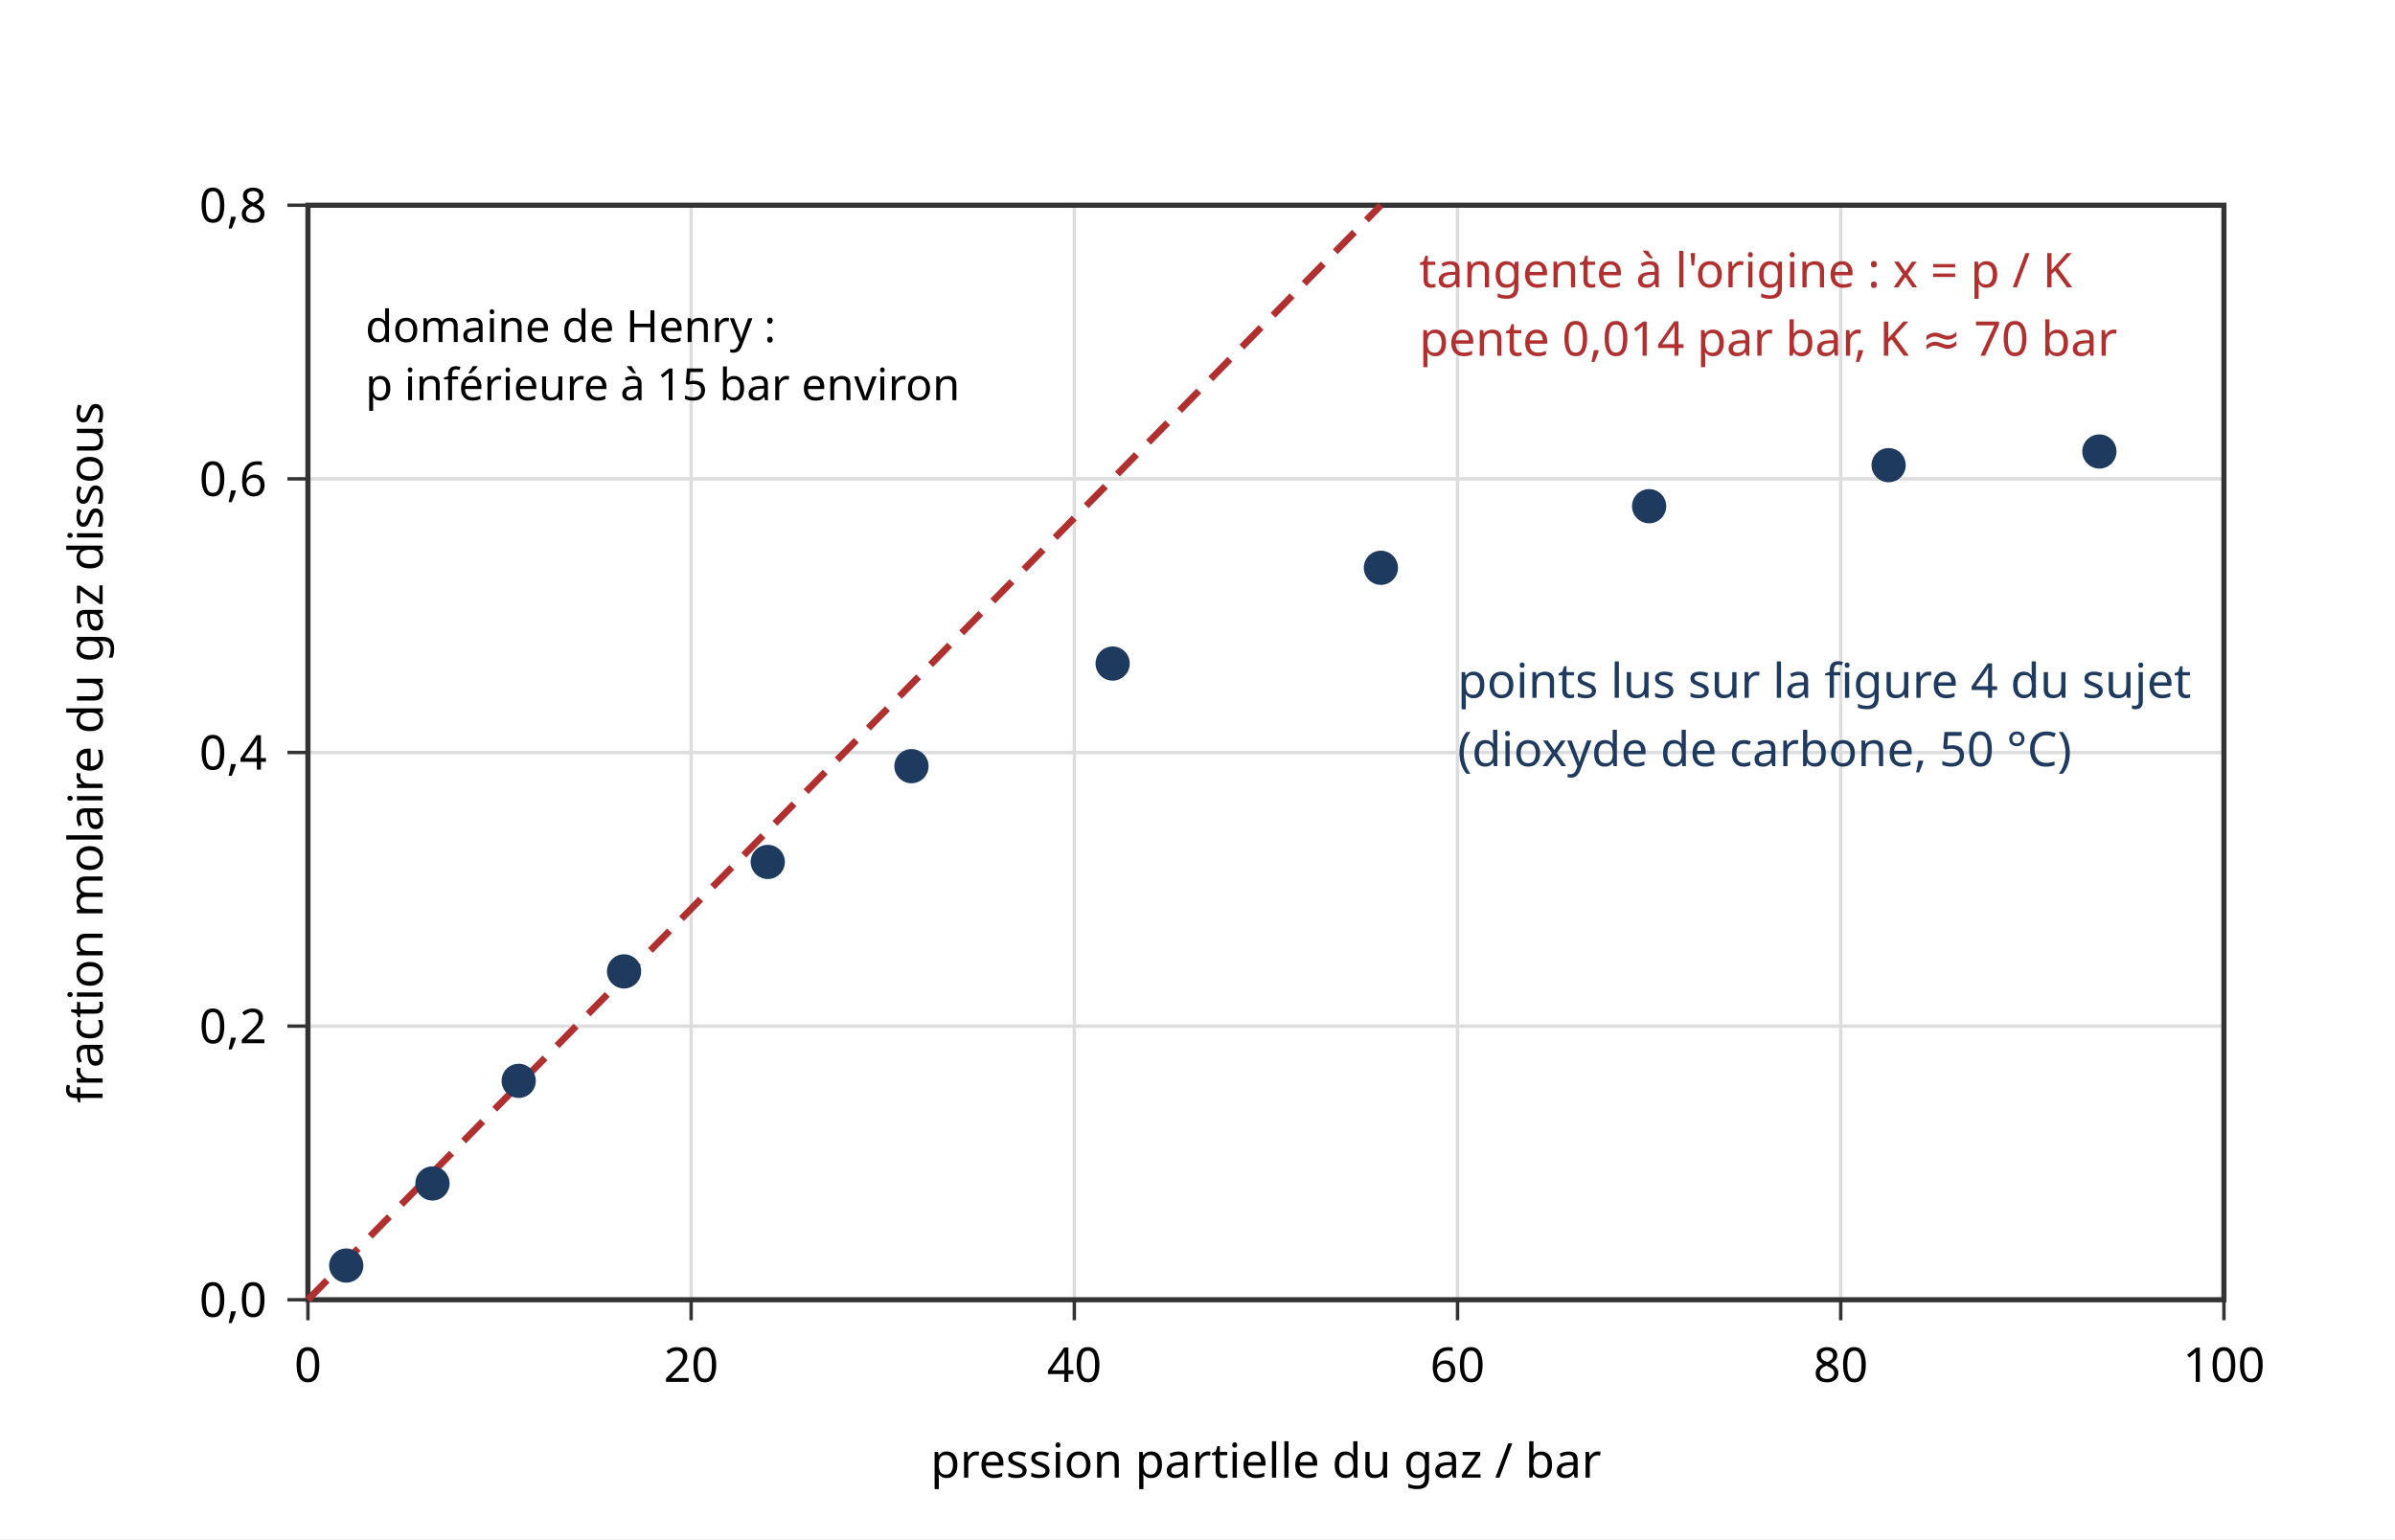
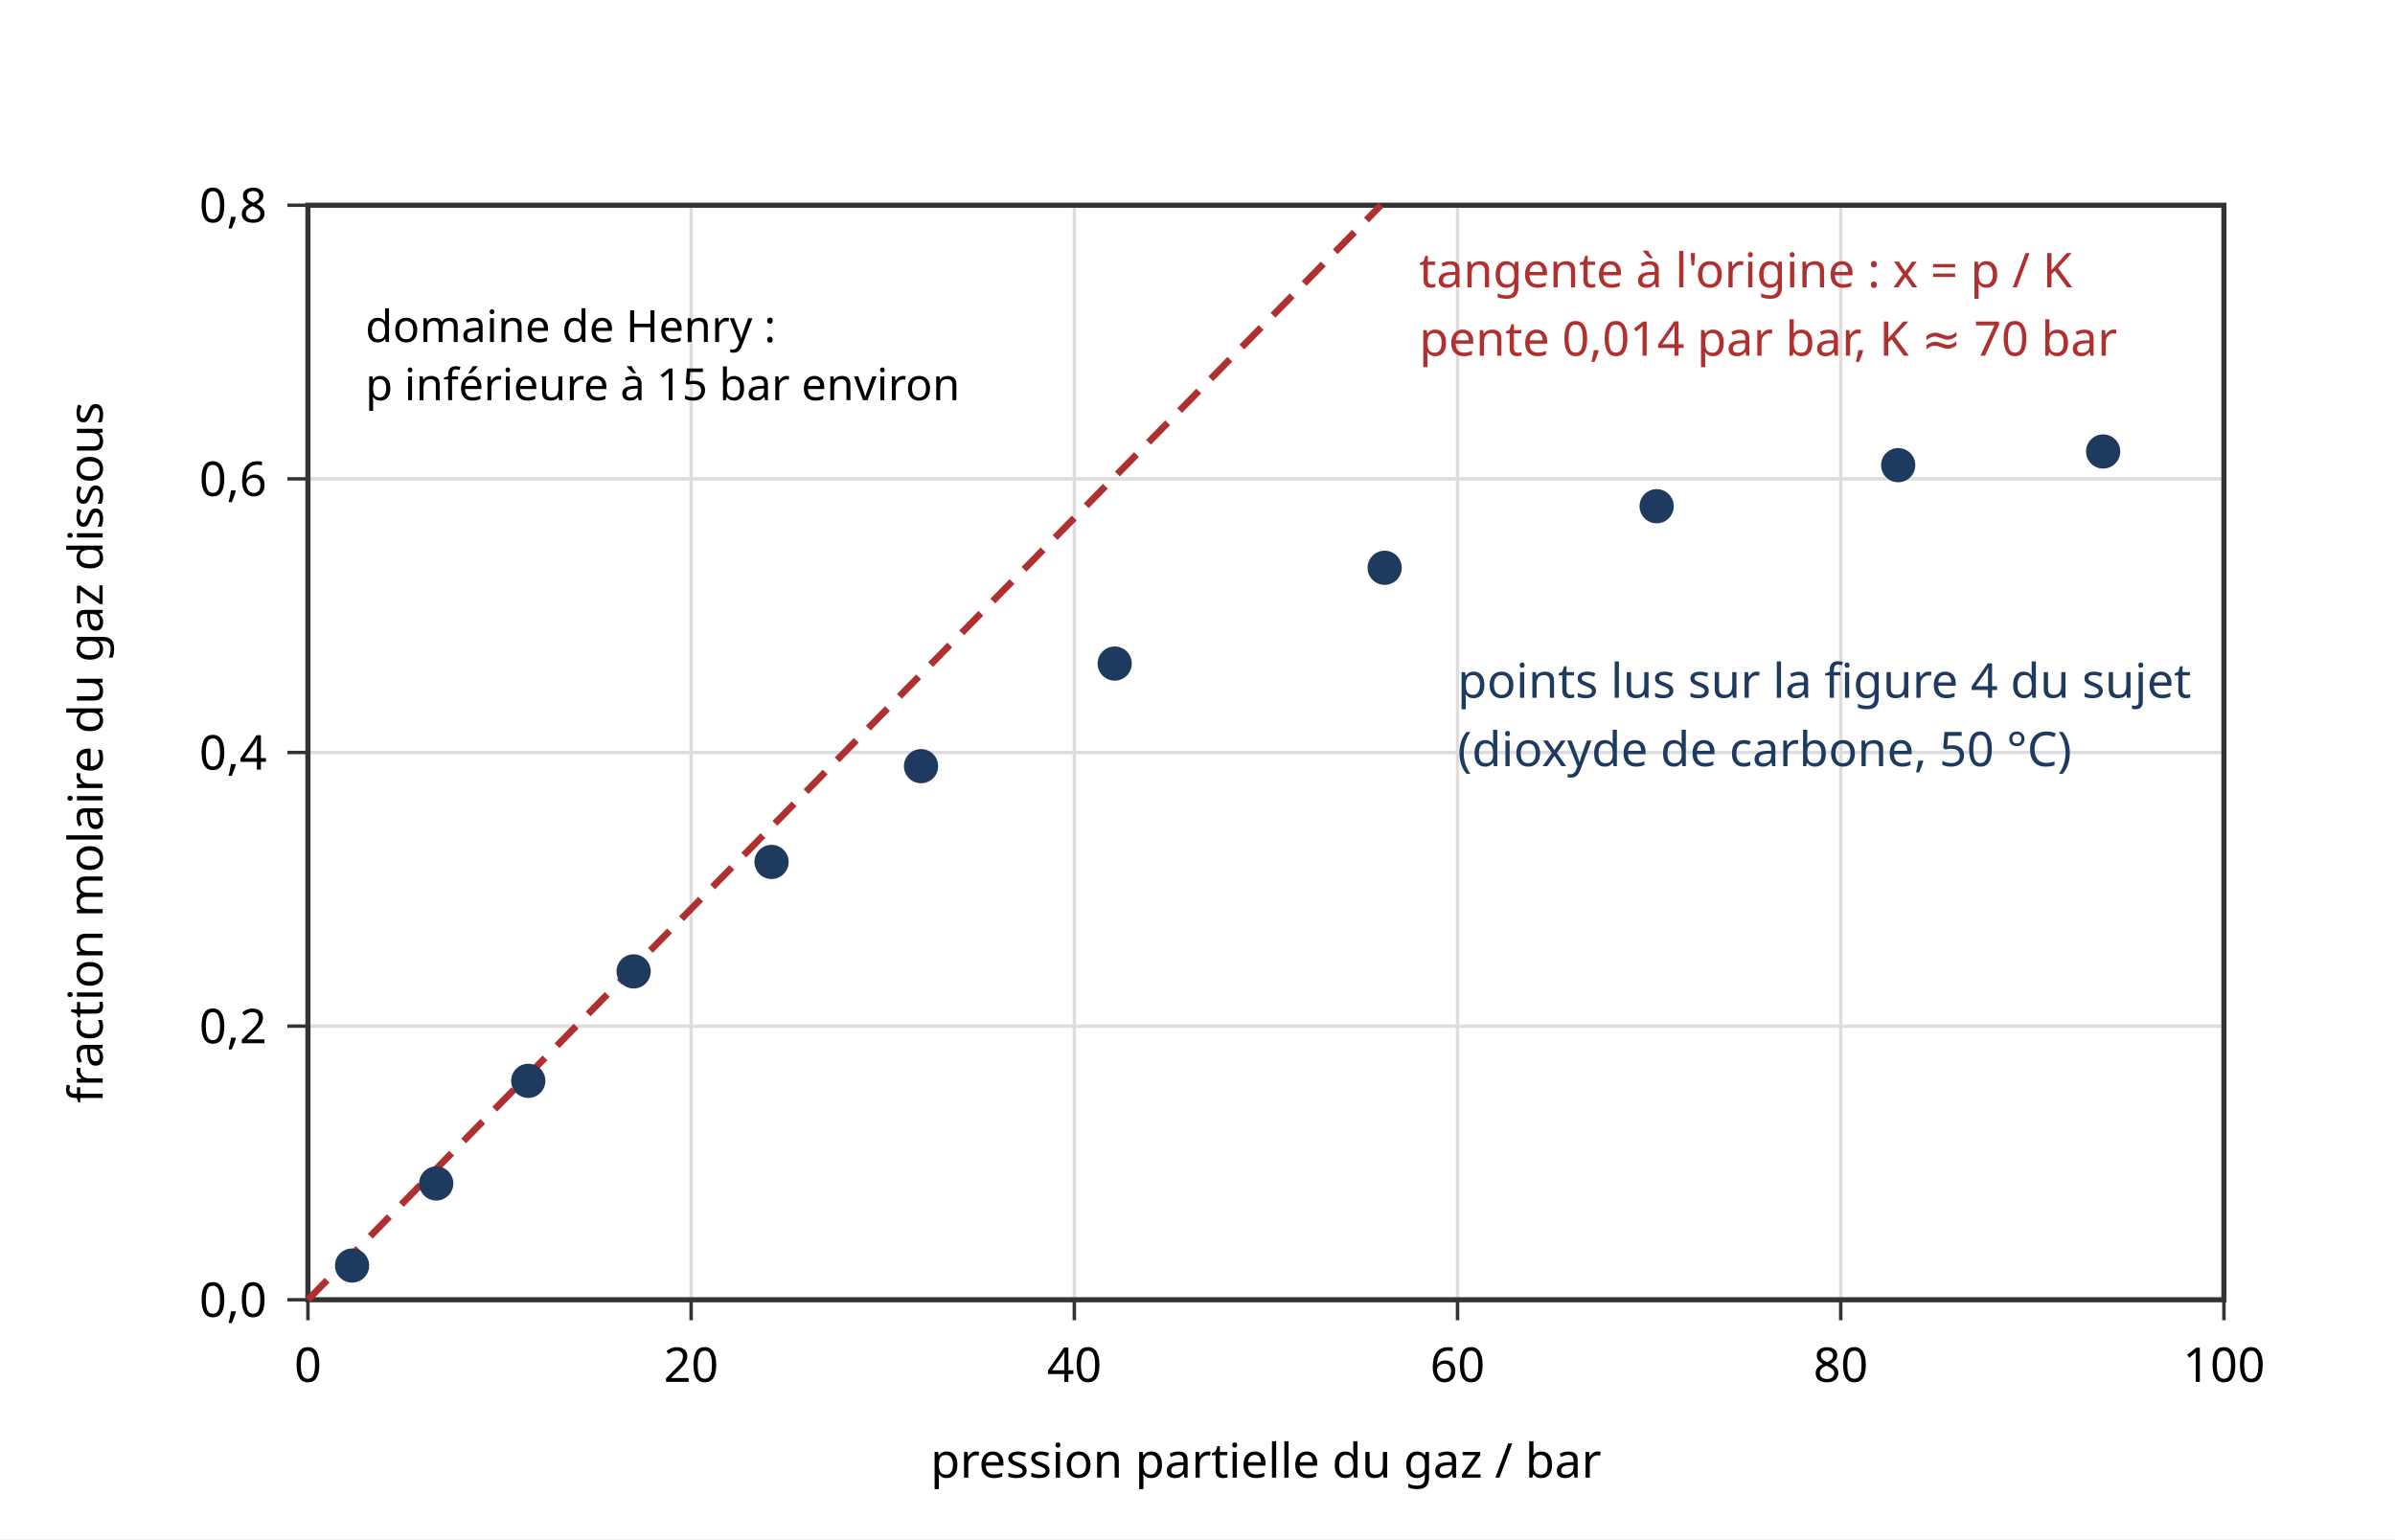
<svg xmlns="http://www.w3.org/2000/svg" viewBox="0 0 700 450" font-family="sans-serif" font-size="14">
  <rect width="700" height="450" fill="#ffffff" />
  <line x1="90.0" y1="380" x2="90.0" y2="386" stroke="#333" />
  <text x="90.0" y="404" text-anchor="middle">0</text>
  <line x1="202.0" y1="380" x2="202.0" y2="386" stroke="#333" />
  <text x="202.0" y="404" text-anchor="middle">20</text>
  <line x1="202.0" y1="380" x2="202.0" y2="60" stroke="#ddd" />
  <line x1="314.0" y1="380" x2="314.0" y2="386" stroke="#333" />
  <text x="314.0" y="404" text-anchor="middle">40</text>
  <line x1="314.0" y1="380" x2="314.0" y2="60" stroke="#ddd" />
  <line x1="426.0" y1="380" x2="426.0" y2="386" stroke="#333" />
  <text x="426.0" y="404" text-anchor="middle">60</text>
  <line x1="426.0" y1="380" x2="426.0" y2="60" stroke="#ddd" />
  <line x1="538.0" y1="380" x2="538.0" y2="386" stroke="#333" />
  <text x="538.0" y="404" text-anchor="middle">80</text>
  <line x1="538.0" y1="380" x2="538.0" y2="60" stroke="#ddd" />
  <line x1="650.0" y1="380" x2="650.0" y2="386" stroke="#333" />
  <text x="650.0" y="404" text-anchor="middle">100</text>
  <line x1="650.0" y1="380" x2="650.0" y2="60" stroke="#ddd" />
  <line x1="84" y1="380" x2="90" y2="380" stroke="#333" />
  <text x="78" y="385" text-anchor="end">0,0</text>
  <line x1="84" y1="300.0" x2="90" y2="300.0" stroke="#333" />
  <text x="78" y="305.0" text-anchor="end">0,2</text>
  <line x1="90" y1="300.0" x2="650" y2="300.0" stroke="#ddd" />
  <line x1="84" y1="220.0" x2="90" y2="220.0" stroke="#333" />
  <text x="78" y="225.0" text-anchor="end">0,4</text>
  <line x1="90" y1="220.0" x2="650" y2="220.0" stroke="#ddd" />
  <line x1="84" y1="140.0" x2="90" y2="140.0" stroke="#333" />
  <text x="78" y="145.0" text-anchor="end">0,6</text>
  <line x1="90" y1="140.0" x2="650" y2="140.0" stroke="#ddd" />
  <line x1="84" y1="60.0" x2="90" y2="60.0" stroke="#333" />
  <text x="78" y="65.0" text-anchor="end">0,8</text>
  <line x1="90" y1="60.0" x2="650" y2="60.0" stroke="#ddd" />
  <rect x="90" y="60" width="560" height="320" fill="none" stroke="#333" stroke-width="1.5" />
  <line x1="90.0" y1="380" x2="403.6" y2="60.0" stroke="#b03030" stroke-width="2" stroke-dasharray="8 5" />
-   <circle cx="101.2" cy="370.0" r="5" fill="#1f3a5f" />
-   <circle cx="126.4" cy="346.0" r="5" fill="#1f3a5f" />
-   <circle cx="151.6" cy="316.0" r="5" fill="#1f3a5f" />
-   <circle cx="182.4" cy="284.0" r="5" fill="#1f3a5f" />
-   <circle cx="224.4" cy="252.0" r="5" fill="#1f3a5f" />
-   <circle cx="266.4" cy="224.0" r="5" fill="#1f3a5f" />
-   <circle cx="325.2" cy="194.0" r="5" fill="#1f3a5f" />
-   <circle cx="403.6" cy="166.0" r="5" fill="#1f3a5f" />
-   <circle cx="482.0" cy="148.0" r="5" fill="#1f3a5f" />
-   <circle cx="552.0" cy="136.0" r="5" fill="#1f3a5f" />
-   <circle cx="613.6" cy="132.0" r="5" fill="#1f3a5f" />
+   <circle cx="102.9" cy="370.0" r="5" fill="#1f3a5f" />
+   <circle cx="127.5" cy="346.0" r="5" fill="#1f3a5f" />
+   <circle cx="154.4" cy="316.0" r="5" fill="#1f3a5f" />
+   <circle cx="185.2" cy="284.0" r="5" fill="#1f3a5f" />
+   <circle cx="225.5" cy="252.0" r="5" fill="#1f3a5f" />
+   <circle cx="269.2" cy="224.0" r="5" fill="#1f3a5f" />
+   <circle cx="325.8" cy="194.0" r="5" fill="#1f3a5f" />
+   <circle cx="404.7" cy="166.0" r="5" fill="#1f3a5f" />
+   <circle cx="484.2" cy="148.0" r="5" fill="#1f3a5f" />
+   <circle cx="554.8" cy="136.0" r="5" fill="#1f3a5f" />
+   <circle cx="614.7" cy="132.0" r="5" fill="#1f3a5f" />
  <text x="414.8" y="84.0" fill="#b03030">tangente à l'origine : x = p / K</text>
  <text x="414.8" y="104.0" fill="#b03030">pente 0,014 par bar, K ≈ 70 bar</text>
  <text x="426.0" y="204.0" fill="#1f3a5f">points lus sur la figure 4 du sujet</text>
  <text x="426.0" y="224.0" fill="#1f3a5f">(dioxyde de carbone, 50 °C)</text>
  <text x="106.8" y="100.0" font-size="13">domaine de Henry :</text>
  <text x="106.8" y="117.0" font-size="13">p inférieure à 15 bar environ</text>
  <text x="370" y="432" text-anchor="middle">pression partielle du gaz / bar</text>
  <text x="30" y="220" text-anchor="middle" transform="rotate(-90 30 220)">fraction molaire du gaz dissous</text>
</svg>
